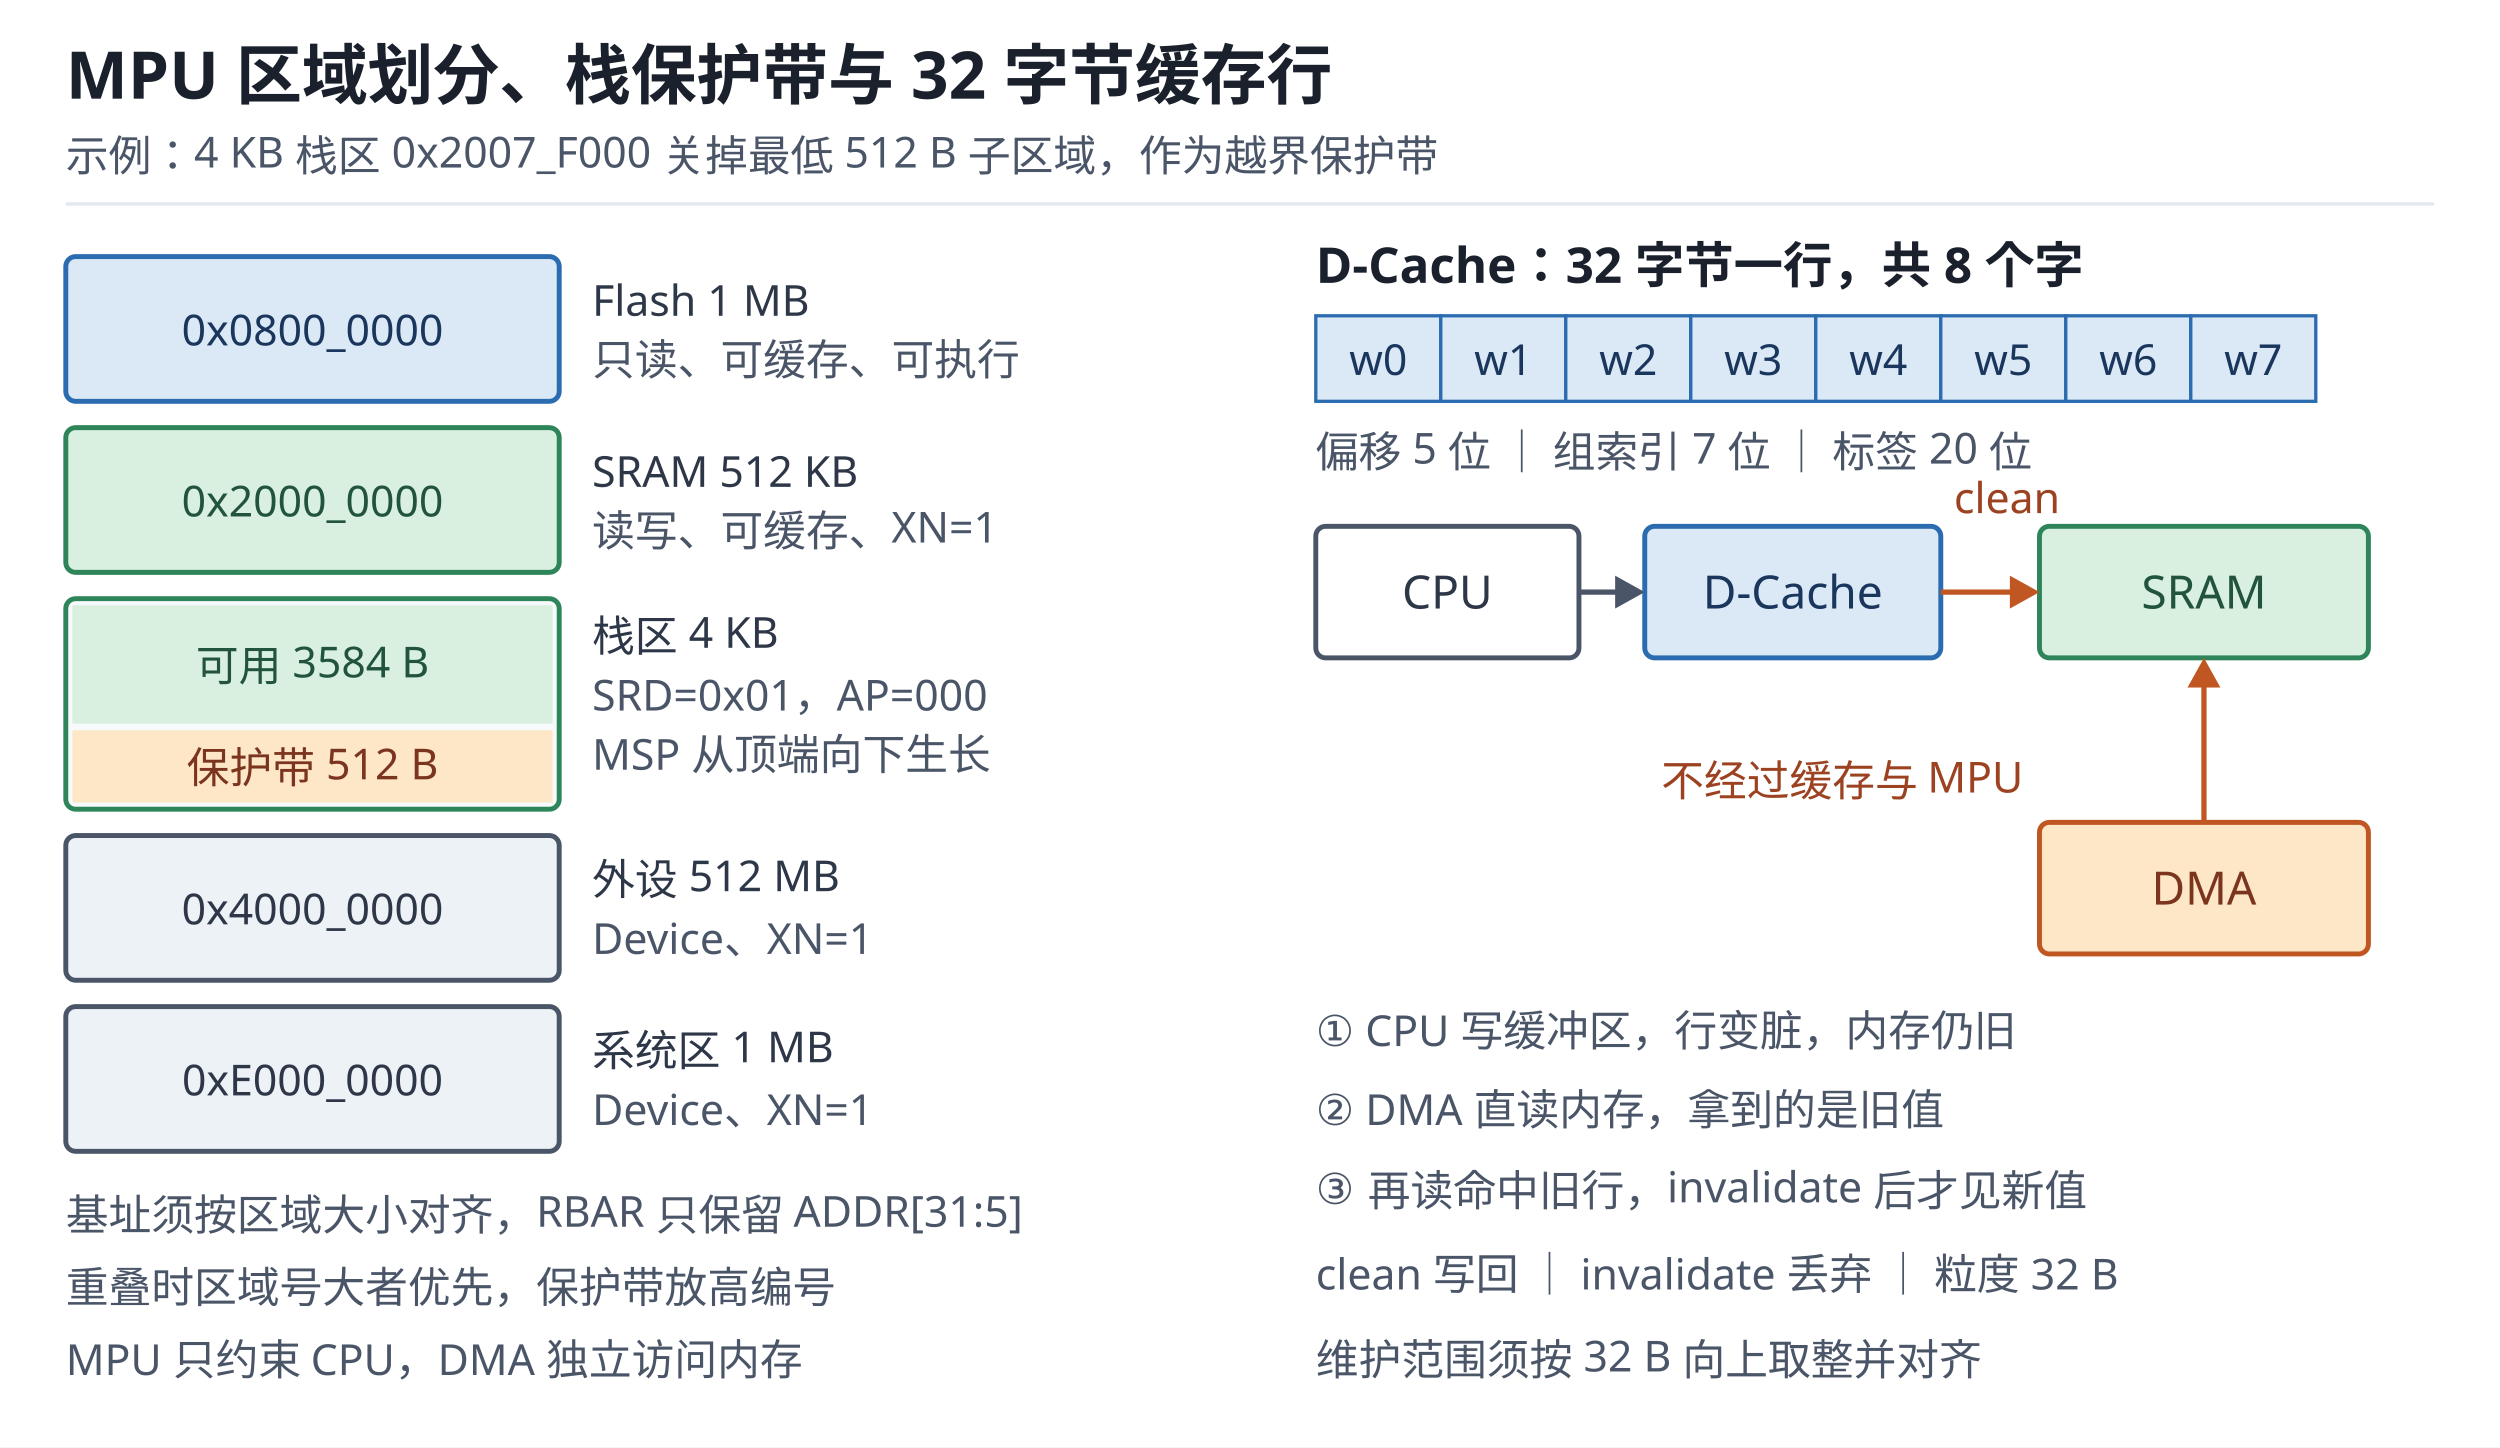
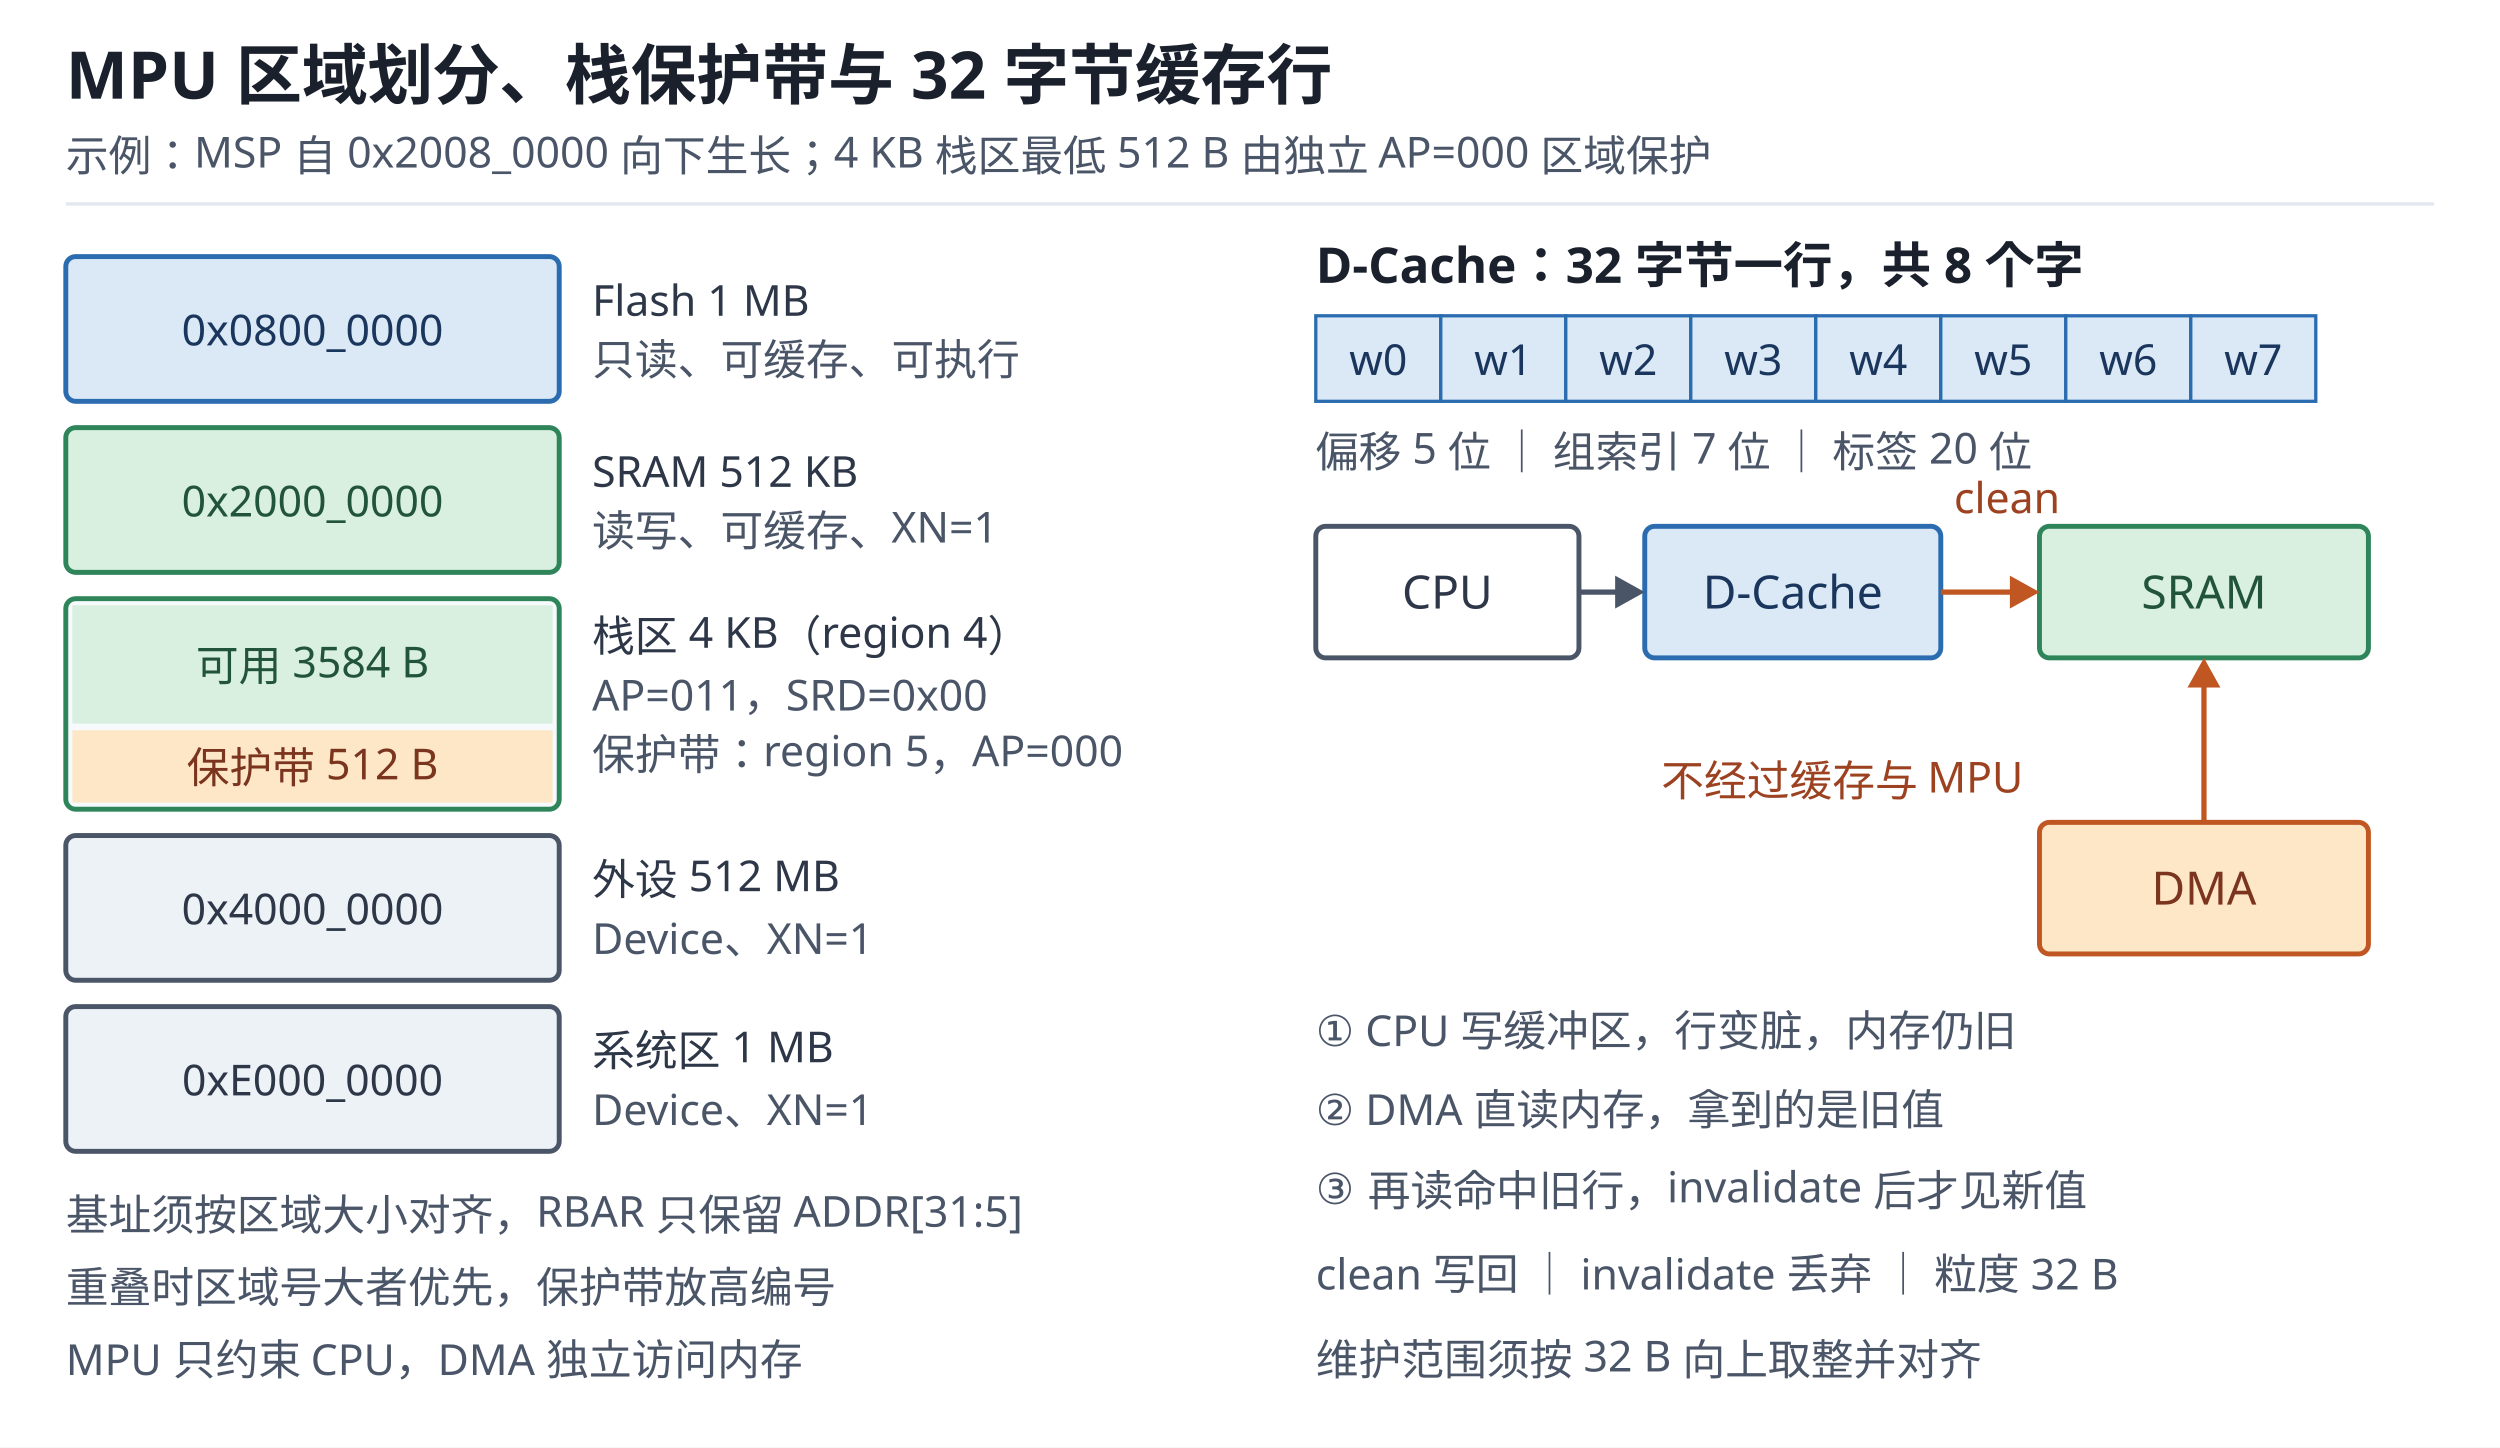
<svg xmlns="http://www.w3.org/2000/svg" viewBox="0 0 760 440">
  <g font-family="'Noto Sans SC','Microsoft YaHei',sans-serif">
    <rect width="760" height="440" fill="#ffffff" />
    <text x="20" y="30" font-size="20" font-weight="700" fill="#1a202c">MPU 区域划分、栈保护带与 32 字节缓存行</text>
-     <text x="20" y="52" font-size="13" fill="#4a5568">示例：4 KB 栈区 0x2007_F000 关掉最低 512 B 子区域，作为越界保护带</text>
+     <text x="20" y="52" font-size="13" fill="#4a5568">示例：MSP 自 0x2008_0000 向下生长；4 KB 栈区最低 512 B 由独立 AP=000 区域保护</text>
    <line x1="20" y1="62" x2="740" y2="62" stroke="#e2e8f0" />
    <rect x="20" y="78" width="150" height="44" rx="3" fill="#dbe9f6" stroke="#2b6cb0" stroke-width="1.5" />
    <text x="95" y="105" font-size="13" fill="#1a365d" text-anchor="middle">0x0800_0000</text>
    <text x="180" y="96" font-size="13" fill="#2d3748">Flash 1 MB</text>
    <text x="180" y="114" font-size="13" fill="#4a5568">只读、可缓存、可执行</text>
    <rect x="20" y="130" width="150" height="44" rx="3" fill="#d9f0e0" stroke="#2f855a" stroke-width="1.5" />
    <text x="95" y="157" font-size="13" fill="#22543d" text-anchor="middle">0x2000_0000</text>
    <text x="180" y="148" font-size="13" fill="#2d3748">SRAM 512 KB</text>
    <text x="180" y="166" font-size="13" fill="#4a5568">读写、可缓存、XN=1</text>
    <rect x="20" y="182" width="150" height="64" rx="3" fill="#f7fafc" stroke="#2f855a" stroke-width="1.5" />
    <rect x="22" y="184" width="146" height="36" fill="#d9f0e0" />
    <rect x="22" y="222" width="146" height="22" fill="#fde7c7" />
    <text x="95" y="207" font-size="13" fill="#22543d" text-anchor="middle">可用 3584 B</text>
    <text x="95" y="238" font-size="13" fill="#7b341e" text-anchor="middle">保护带 512 B</text>
-     <text x="180" y="198" font-size="13" fill="#2d3748">栈区 4 KB</text>
-     <text x="180" y="216" font-size="13" fill="#4a5568">SRD=0x01，AP=000</text>
-     <text x="180" y="234" font-size="13" fill="#4a5568">MSP 从顶端向下生长</text>
+     <text x="180" y="198" font-size="13" fill="#2d3748">栈区 4 KB（region 4）</text>
+     <text x="180" y="216" font-size="13" fill="#4a5568">AP=011，SRD=0x00</text>
+     <text x="180" y="234" font-size="13" fill="#4a5568">保护带：region 5，AP=000</text>
    <rect x="20" y="254" width="150" height="44" rx="3" fill="#edf2f7" stroke="#4a5568" stroke-width="1.5" />
    <text x="95" y="281" font-size="13" fill="#2d3748" text-anchor="middle">0x4000_0000</text>
    <text x="180" y="272" font-size="13" fill="#2d3748">外设 512 MB</text>
    <text x="180" y="290" font-size="13" fill="#4a5568">Device、XN=1</text>
    <rect x="20" y="306" width="150" height="44" rx="3" fill="#edf2f7" stroke="#4a5568" stroke-width="1.5" />
    <text x="95" y="333" font-size="13" fill="#2d3748" text-anchor="middle">0xE000_0000</text>
    <text x="180" y="324" font-size="13" fill="#2d3748">系统区 1 MB</text>
    <text x="180" y="342" font-size="13" fill="#4a5568">Device、XN=1</text>
    <text x="20" y="374" font-size="13" fill="#4a5568">基址须按区域大小对齐，RBAR 只保留 ADDR[31:5]</text>
    <text x="20" y="396" font-size="13" fill="#4a5568">重叠时区域号大者优先，保护带放高编号</text>
    <text x="20" y="418" font-size="13" fill="#4a5568">MPU 只约束 CPU，DMA 独立访问内存</text>
    <text x="400" y="86" font-size="15" font-weight="700" fill="#1a202c">D-Cache：32 字节一行，共 8 个字</text>
    <rect x="400" y="96" width="38" height="26" fill="#dbe9f6" stroke="#2b6cb0" />
    <rect x="438" y="96" width="38" height="26" fill="#dbe9f6" stroke="#2b6cb0" />
    <rect x="476" y="96" width="38" height="26" fill="#dbe9f6" stroke="#2b6cb0" />
    <rect x="514" y="96" width="38" height="26" fill="#dbe9f6" stroke="#2b6cb0" />
    <rect x="552" y="96" width="38" height="26" fill="#dbe9f6" stroke="#2b6cb0" />
    <rect x="590" y="96" width="38" height="26" fill="#dbe9f6" stroke="#2b6cb0" />
    <rect x="628" y="96" width="38" height="26" fill="#dbe9f6" stroke="#2b6cb0" />
    <rect x="666" y="96" width="38" height="26" fill="#dbe9f6" stroke="#2b6cb0" />
    <text x="419" y="114" font-size="13" fill="#1a365d" text-anchor="middle">w0</text>
    <text x="457" y="114" font-size="13" fill="#1a365d" text-anchor="middle">w1</text>
    <text x="495" y="114" font-size="13" fill="#1a365d" text-anchor="middle">w2</text>
    <text x="533" y="114" font-size="13" fill="#1a365d" text-anchor="middle">w3</text>
    <text x="571" y="114" font-size="13" fill="#1a365d" text-anchor="middle">w4</text>
    <text x="609" y="114" font-size="13" fill="#1a365d" text-anchor="middle">w5</text>
    <text x="647" y="114" font-size="13" fill="#1a365d" text-anchor="middle">w6</text>
    <text x="685" y="114" font-size="13" fill="#1a365d" text-anchor="middle">w7</text>
    <text x="400" y="142" font-size="13" fill="#4a5568">偏移 5 位 ｜ 组索引 7 位 ｜ 标签 20 位</text>
    <rect x="400" y="160" width="80" height="40" rx="3" fill="#ffffff" stroke="#4a5568" stroke-width="1.5" />
    <text x="440" y="185" font-size="14" fill="#2d3748" text-anchor="middle">CPU</text>
    <rect x="500" y="160" width="90" height="40" rx="3" fill="#dbe9f6" stroke="#2b6cb0" stroke-width="1.5" />
    <text x="545" y="185" font-size="14" fill="#1a365d" text-anchor="middle">D-Cache</text>
    <rect x="620" y="160" width="100" height="40" rx="3" fill="#d9f0e0" stroke="#2f855a" stroke-width="1.5" />
    <text x="670" y="185" font-size="14" fill="#22543d" text-anchor="middle">SRAM</text>
    <line x1="480" y1="180" x2="494" y2="180" stroke="#4a5568" stroke-width="1.6" />
    <polygon points="500,180 491,175 491,185" fill="#4a5568" />
    <line x1="590" y1="180" x2="614" y2="180" stroke="#c05621" stroke-width="1.6" />
    <polygon points="620,180 611,175 611,185" fill="#c05621" />
    <text x="594" y="156" font-size="13" fill="#9c4221">clean</text>
    <rect x="620" y="250" width="100" height="40" rx="3" fill="#fde7c7" stroke="#c05621" stroke-width="1.5" />
    <text x="670" y="275" font-size="14" fill="#7b341e" text-anchor="middle">DMA</text>
    <line x1="670" y1="250" x2="670" y2="206" stroke="#c05621" stroke-width="1.6" />
    <polygon points="670,200 665,209 675,209" fill="#c05621" />
    <text x="505" y="242" font-size="13" fill="#9c4221">不经过缓存与 MPU</text>
    <text x="400" y="318" font-size="13" fill="#4a5568">① CPU 写缓冲区，行变脏，内存仍旧</text>
    <text x="400" y="342" font-size="13" fill="#4a5568">② DMA 直读内存，拿到的是旧值</text>
    <text x="400" y="366" font-size="13" fill="#4a5568">③ 再读命中旧行，invalidate 后才见新值</text>
    <text x="400" y="392" font-size="13" fill="#4a5568">clean 写回 ｜ invalidate 丢弃 ｜ 粒度 32 B</text>
    <text x="400" y="418" font-size="13" fill="#4a5568">维护范围须按 32 B 向上取整并对齐</text>
  </g>
</svg>
